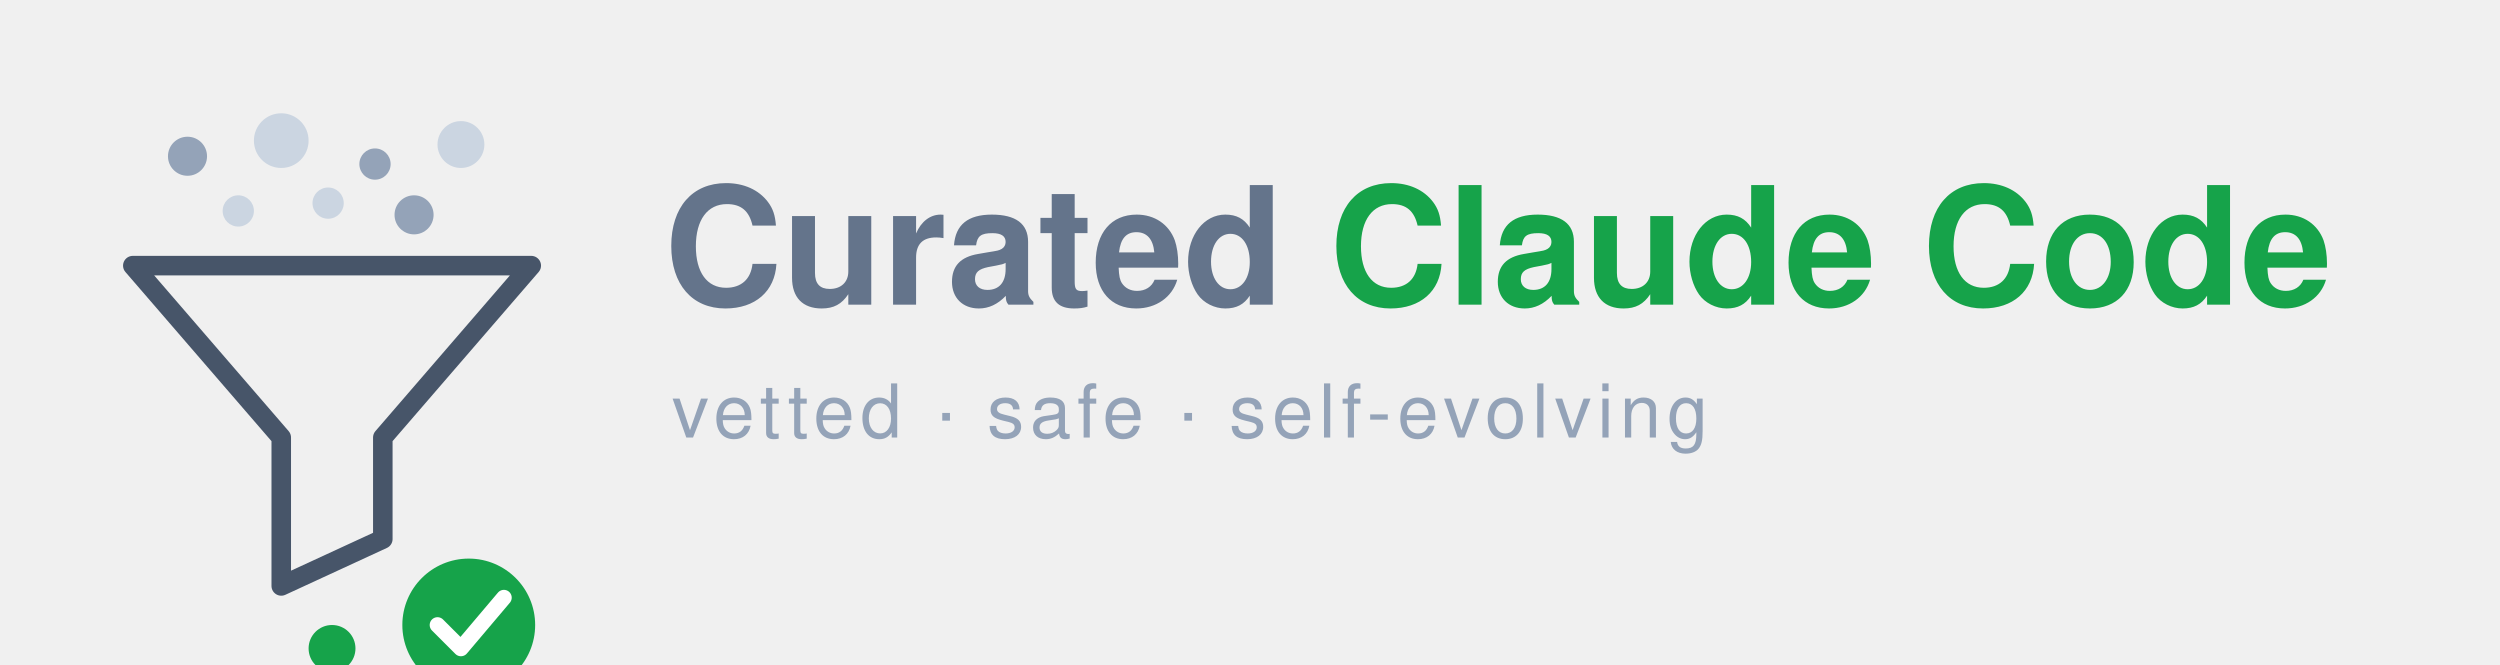
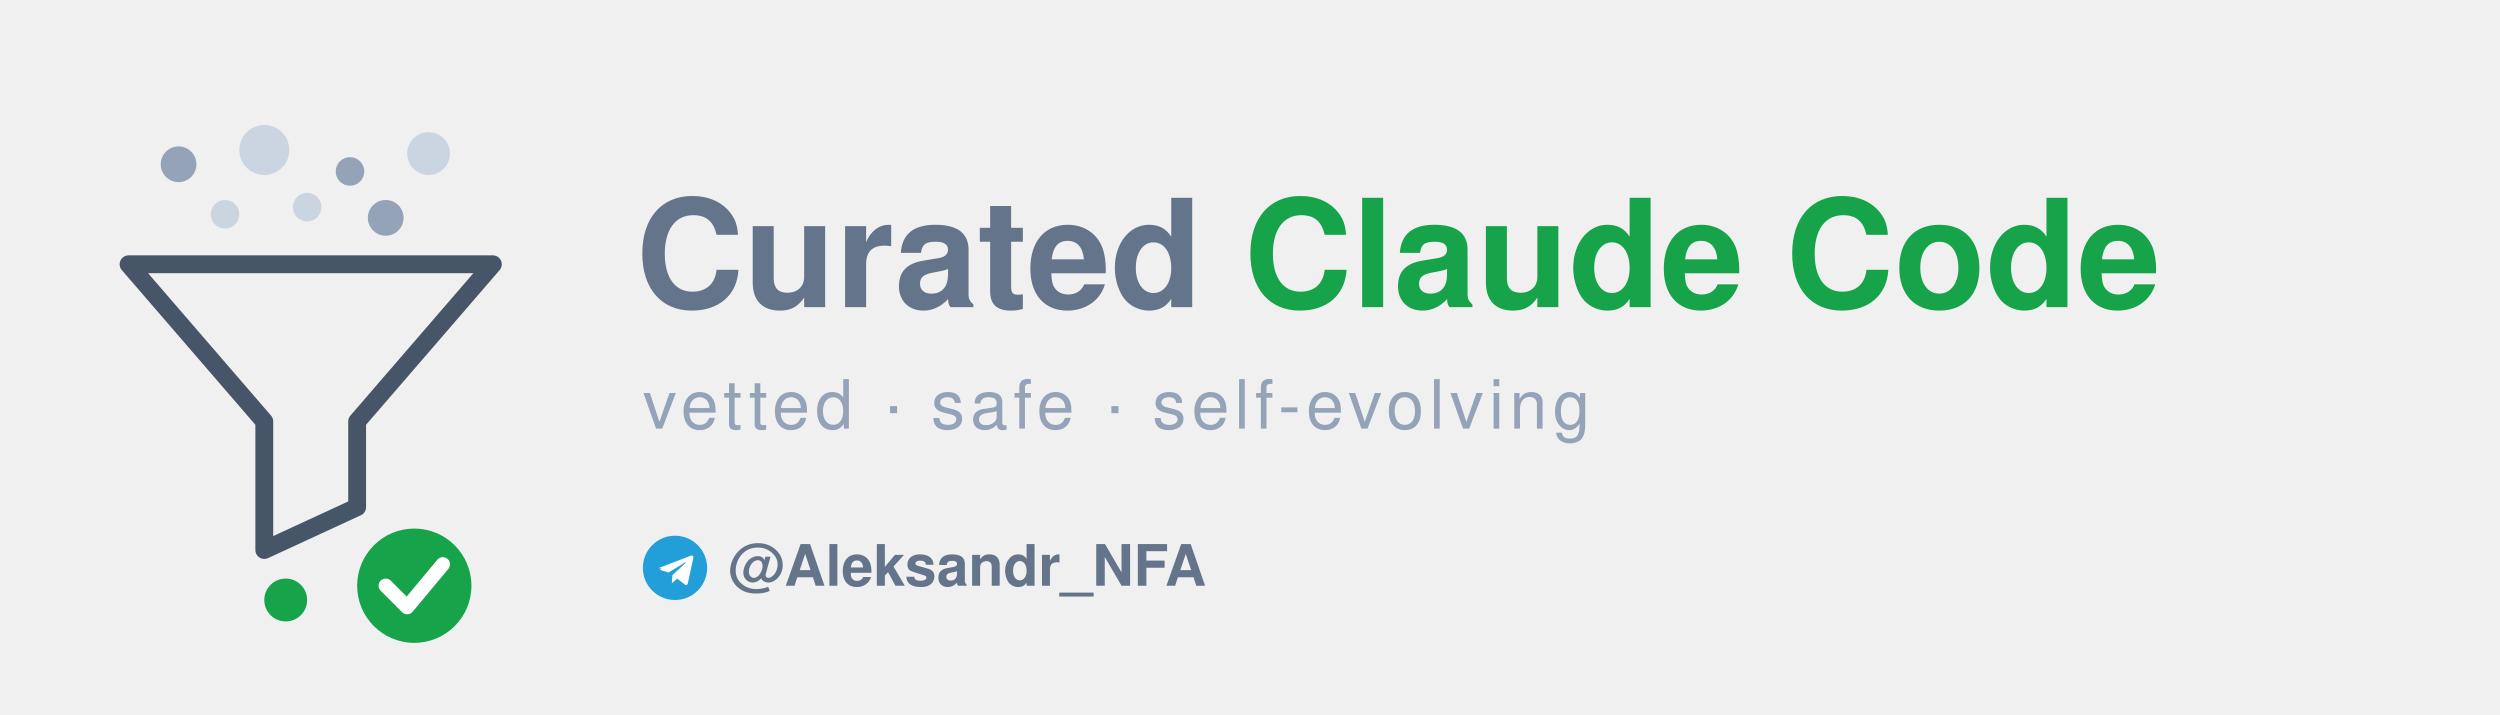
- <svg xmlns="http://www.w3.org/2000/svg" width="640" height="170" viewBox="0 0 640 170" fill="none" role="img" aria-label="Curated Claude Code">
-   <g transform="translate(28,28)">
+ <svg xmlns="http://www.w3.org/2000/svg" width="700" height="200" viewBox="0 0 700 200" fill="none" role="img" aria-label="Curated Claude Code by @Aleksandr_NFA">
+   <g transform="translate(30,34)">
    <circle cx="20" cy="12" r="5" fill="#94a3b8" />
    <circle cx="44" cy="8" r="7" fill="#cbd5e1" />
    <circle cx="68" cy="14" r="4" fill="#94a3b8" />
    <circle cx="90" cy="9" r="6" fill="#cbd5e1" />
    <circle cx="33" cy="26" r="4" fill="#cbd5e1" />
    <circle cx="78" cy="27" r="5" fill="#94a3b8" />
    <circle cx="56" cy="24" r="4" fill="#cbd5e1" />
-     <path d="M6 40 H108 L70 84 V110 L44 122 V84 Z" fill="none" stroke="#475569" stroke-width="5" stroke-linejoin="round" />
-     <circle cx="57" cy="138" r="6" fill="#16a34a" />
-     <circle cx="92" cy="132" r="17" fill="#16a34a" />
-     <path d="M84 132 l6 6 l11 -13" fill="none" stroke="#ffffff" stroke-width="4" stroke-linecap="round" stroke-linejoin="round" />
+     <path d="M6 40 H108 L70 84 V108 L44 120 V84 Z" fill="none" stroke="#475569" stroke-width="5" stroke-linejoin="round" />
+     <circle cx="50" cy="134" r="6" fill="#16a34a" />
+     <circle cx="86" cy="130" r="16" fill="#16a34a" />
+     <path d="M78 130 l6 6 l10 -12" fill="none" stroke="#ffffff" stroke-width="4" stroke-linecap="round" stroke-linejoin="round" />
  </g>
-   <text x="170" y="78" font-family="'Segoe UI', Helvetica, Arial, sans-serif" font-size="42" font-weight="700" fill="#64748b">Curated <tspan fill="#16a34a">Claude Code</tspan>
+   <text x="178" y="86" font-family="'Segoe UI', Helvetica, Arial, sans-serif" font-size="42" font-weight="700" fill="#64748b">Curated <tspan fill="#16a34a">Claude Code</tspan>
  </text>
-   <text x="172" y="112" font-family="'Segoe UI', Helvetica, Arial, sans-serif" font-size="19" font-weight="500" fill="#94a3b8" letter-spacing="1.5">vetted · safe · self-evolving</text>
+   <text x="180" y="120" font-family="'Segoe UI', Helvetica, Arial, sans-serif" font-size="19" font-weight="500" fill="#94a3b8" letter-spacing="1.5">vetted · safe · self-evolving</text>
+   <g transform="translate(180,150)">
+     <circle cx="9" cy="9" r="9" fill="#229ED9" />
+     <path d="M4.3 9.1 L13.4 5.6 C13.9 5.4 14.3 5.7 14.1 6.4 L12.6 13.3 C12.5 13.8 12.2 13.9 11.8 13.7 L9.6 12.0 L8.5 13.0 C8.4 13.1 8.3 13.2 8.1 13.2 L8.3 11.0 L12.0 7.6 C12.2 7.5 12.0 7.4 11.8 7.5 L7.2 10.3 L5.2 9.7 C4.7 9.6 4.7 9.3 5.3 9.1 Z" fill="#ffffff" />
+     <text x="24" y="14" font-family="'Segoe UI', Helvetica, Arial, sans-serif" font-size="16" font-weight="600" fill="#64748b">@Aleksandr_NFA</text>
+   </g>
</svg>
